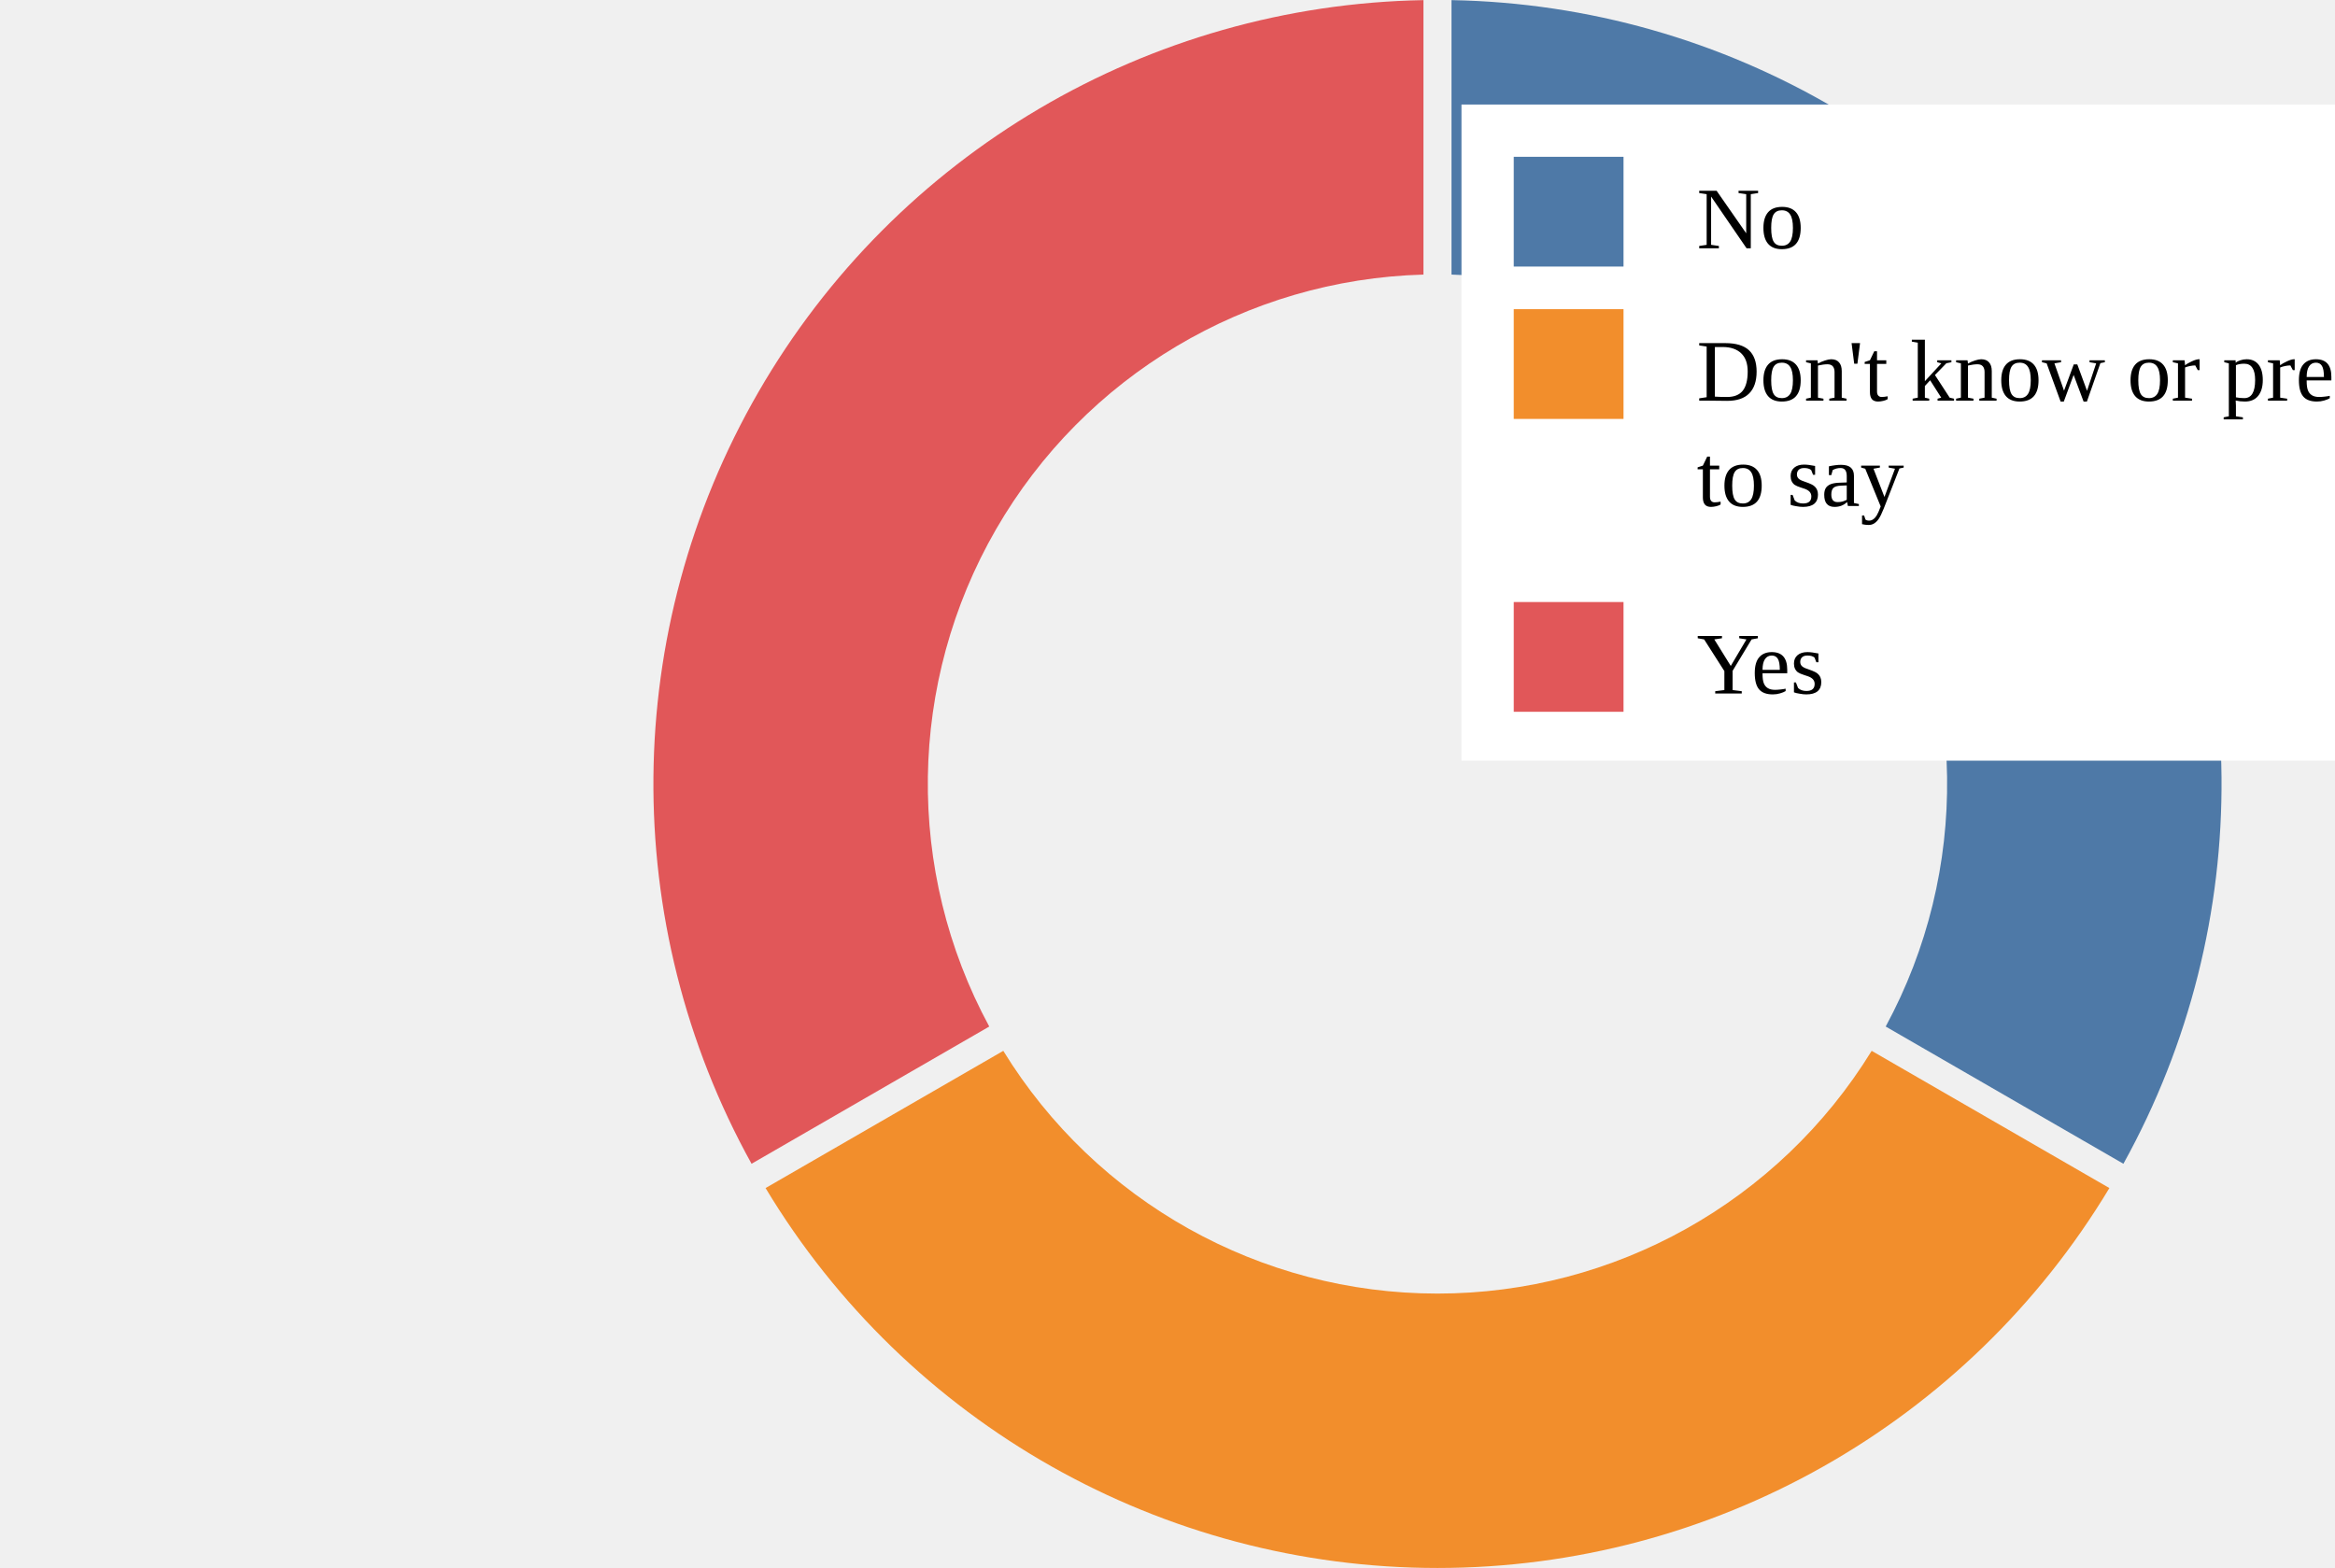
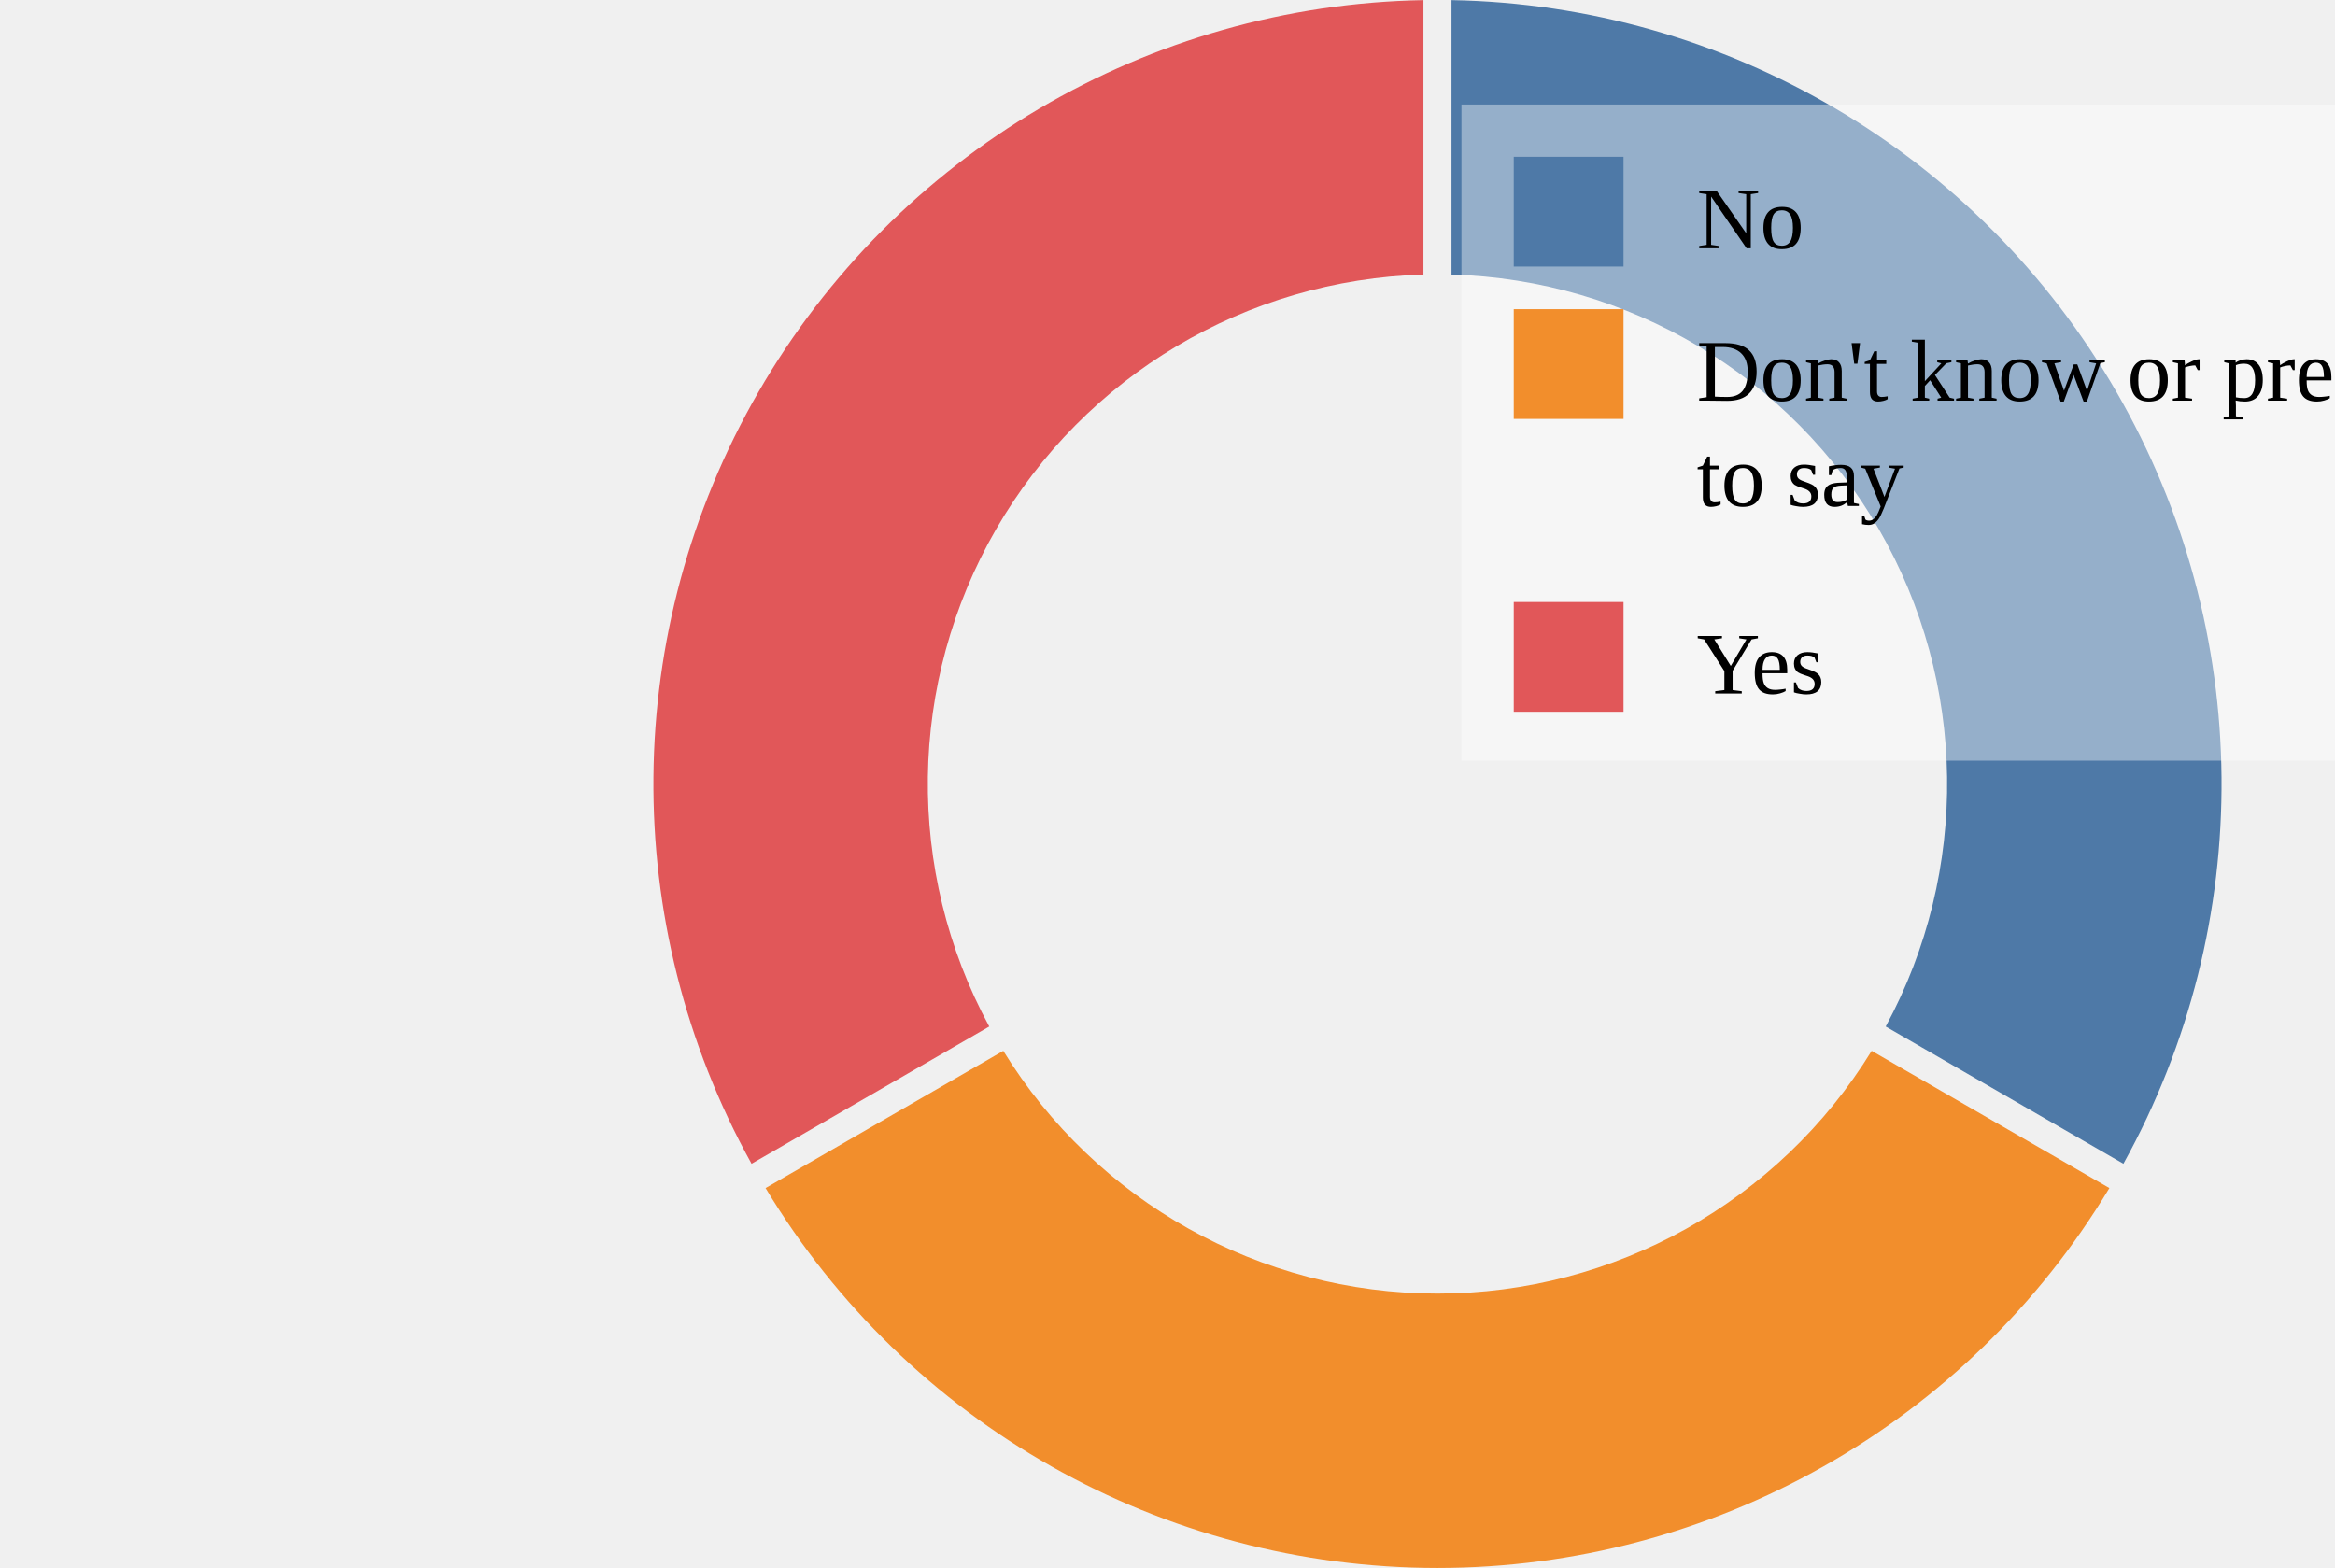
<svg xmlns="http://www.w3.org/2000/svg" id="svg" part="svg">
+   <style>
+     #legendRect {
+       fill: white;
+       fill-opacity: 0.4;
+     }
+   </style>
  <g transform="translate(40, 0)">
    <g id="slot-background" part="background">
          </g>
    <g id="slot-chart-content">
      <g id="slot-zoom">
        <g id="slot-chart" part="chart">
          <g id="drawable" slot-svg="slot-chart" class="drawable pie" transform="translate(97.5, 75)">
            <path class="pie selectable shape" d="M1.342,-74.988A75,75,0,0,1,65.612,36.332L42.874,23.204A48.75,48.75,0,0,0,1.342,-48.732Z" key="lMWTK6i6Zuk3x4d24xJa" fill="#4e79a7" />
            <path class="pie selectable shape" d="M64.271,38.656A75,75,0,0,1,-64.271,38.656L-41.532,25.528A48.75,48.75,0,0,0,41.532,25.528Z" key="luWF9cH17XvYHwHcaMMV" fill="#f28e2c" />
            <path class="pie selectable shape" d="M-65.612,36.332A75,75,0,0,1,-1.342,-74.988L-1.342,-48.732A48.75,48.75,0,0,0,-42.874,23.204Z" key="znSCbcfz2y4ppacwx3xQ" fill="#e15759" />
          </g>
        </g>
        <g id="slot-top-chart" part="chart" />
        <g id="slot-brush" part="brush" />
      </g>
      <g id="slot-axis" part="axis" />
    </g>
  </g>
  <g id="slot-legend" part="legend">
-     <rect id="legendRect" fill="white" slot-svg="slot-legend" class="legend-rect" opacity="1" transform="translate(139.7959, 10)" width="146.057" height="62.769" />
+     <rect id="legendRect" slot-svg="slot-legend" class="legend-rect" opacity="1" transform="translate(139.7959, 10)" width="146.057" height="62.769" />
    <g id="legend" part="legend" slot-svg="slot-legend" class="legend" opacity="1" transform="translate(144.7959,15)scale(0.7)">
      <g class="legendCells">
        <g class="cell" transform="translate(0, 0)">
          <rect class="swatch" height="15" width="15" style="fill: rgb(78, 121, 167);" />
          <text class="label" transform="translate( 25, 12.5)">
            <tspan x="0" dy="0em">No</tspan>
          </text>
        </g>
        <g class="cell" transform="translate(0, 20.82353)">
          <rect class="swatch" height="15" width="15" style="fill: rgb(242, 142, 44);" />
          <text class="label" transform="translate( 25, 12.5)">
            <tspan x="0" dy="0em">Don't know or prefer not</tspan>
            <tspan x="0" dy="1.2em">to say</tspan>
          </text>
        </g>
        <g class="cell" transform="translate(0, 60.84706)">
          <rect class="swatch" height="15" width="15" style="fill: rgb(225, 87, 89);" />
          <text class="label" transform="translate( 25, 12.5)">
            <tspan x="0" dy="0em">Yes</tspan>
          </text>
        </g>
      </g>
    </g>
  </g>
</svg>
